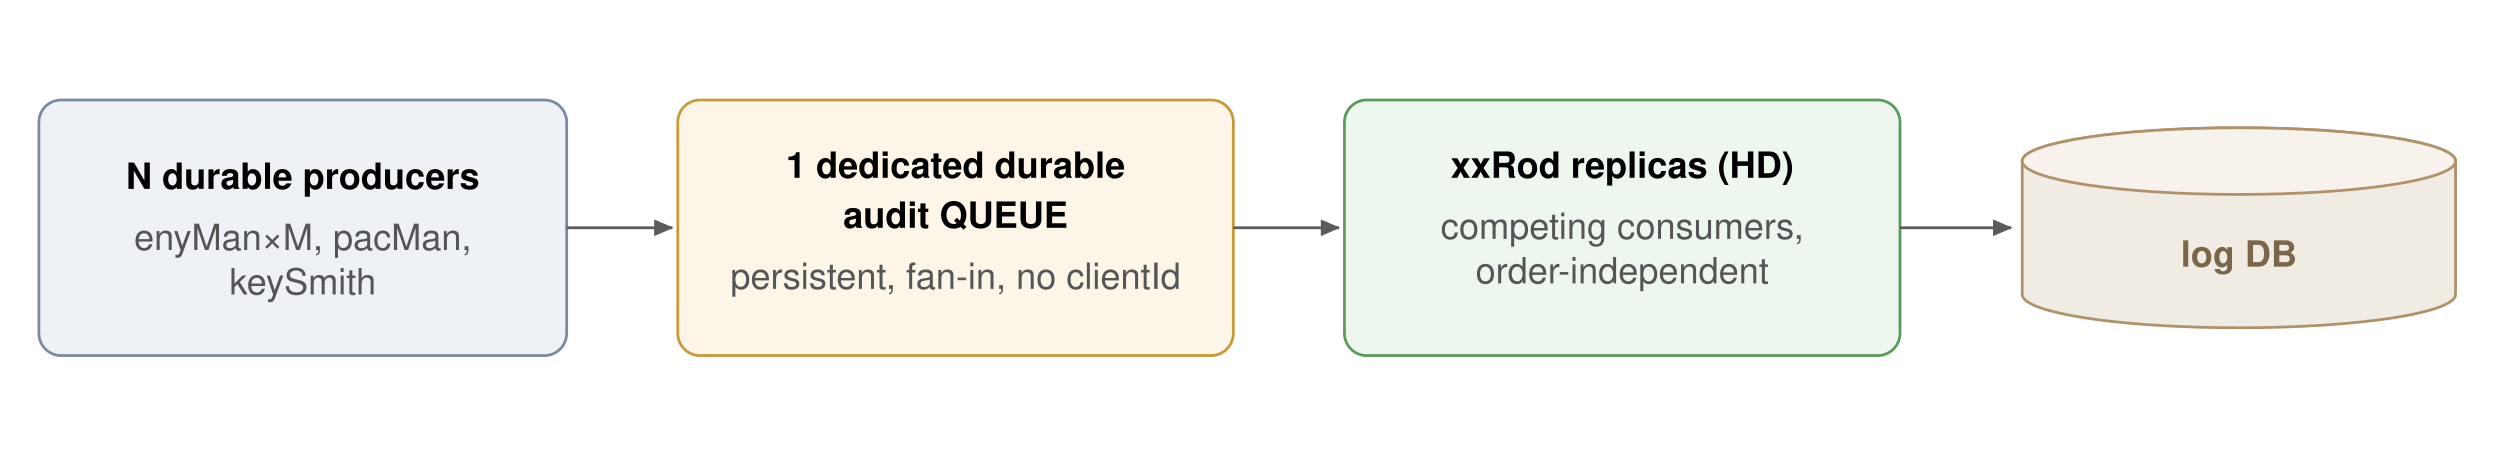
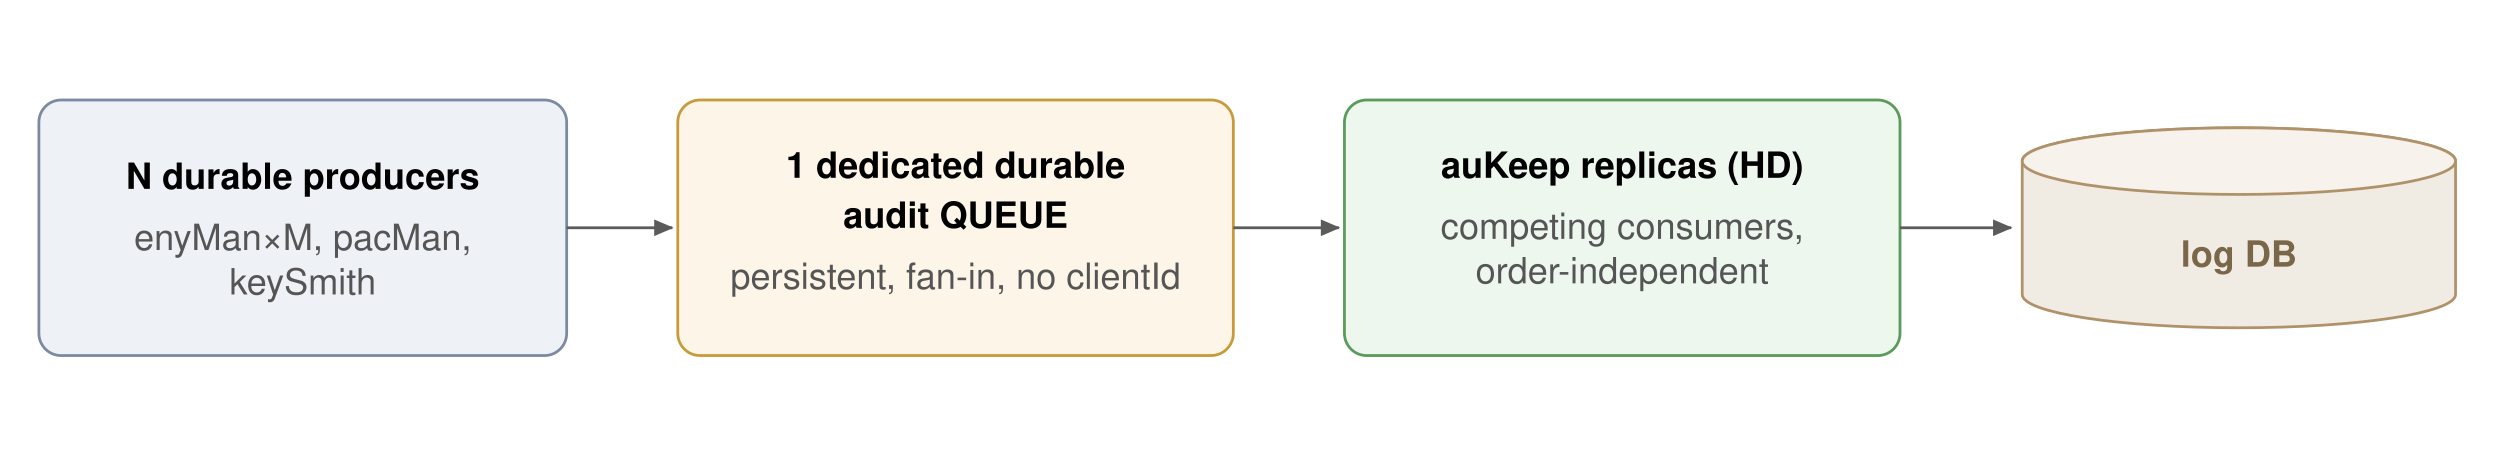
<svg xmlns="http://www.w3.org/2000/svg" viewBox="0 0 900 170" width="900" font-family="Segoe UI, Helvetica, Arial, sans-serif" font-size="13">
  <defs>
    <marker id="ar" markerWidth="8" markerHeight="8" refX="6.5" refY="3" orient="auto" markerUnits="strokeWidth">
      <path d="M0,0 L7,3 L0,6 z" fill="#5b5b5b" />
    </marker>
  </defs>
  <rect x="14" y="36" width="190" height="92" rx="8" fill="#eef2f7" stroke="#7b8aa0" />
  <text x="109" y="68" text-anchor="middle" font-weight="bold">N durable producers</text>
  <text x="109" y="90" text-anchor="middle" fill="#555">enyMan×M, pacMan,</text>
  <text x="109" y="106" text-anchor="middle" fill="#555">keySmith</text>
  <rect x="244" y="36" width="200" height="92" rx="8" fill="#fdf6e8" stroke="#c79a3a" />
  <text x="344" y="64" text-anchor="middle" font-weight="bold">1 dedicated durable</text>
  <text x="344" y="82" text-anchor="middle" font-weight="bold">audit QUEUE</text>
  <text x="344" y="104" text-anchor="middle" fill="#555">persistent, fan-in, no clientId</text>
  <rect x="484" y="36" width="200" height="92" rx="8" fill="#edf7ee" stroke="#5a9a5a" />
-   <text x="584" y="64" text-anchor="middle" font-weight="bold">xxRod replicas (HD)</text>
+   <text x="584" y="64" text-anchor="middle" font-weight="bold">auKeep replicas (HD)</text>
  <text x="584" y="86" text-anchor="middle" fill="#555">competing consumers,</text>
  <text x="584" y="102" text-anchor="middle" fill="#555">order-independent</text>
  <g transform="translate(728,44)">
    <path d="M0,14 a78,12 0 0 1 156,0 v48 a78,12 0 0 1 -156,0 z" fill="#f0ece4" stroke="#b0926a" />
    <ellipse cx="78" cy="14" rx="78" ry="12" fill="#f7f3ec" stroke="#b0926a" />
    <text x="78" y="52" text-anchor="middle" font-weight="bold" fill="#7a6648">log DB</text>
  </g>
  <line x1="204" y1="82" x2="242" y2="82" stroke="#5b5b5b" marker-end="url(#ar)" />
  <line x1="444" y1="82" x2="482" y2="82" stroke="#5b5b5b" marker-end="url(#ar)" />
  <line x1="684" y1="82" x2="724" y2="82" stroke="#5b5b5b" marker-end="url(#ar)" />
</svg>
